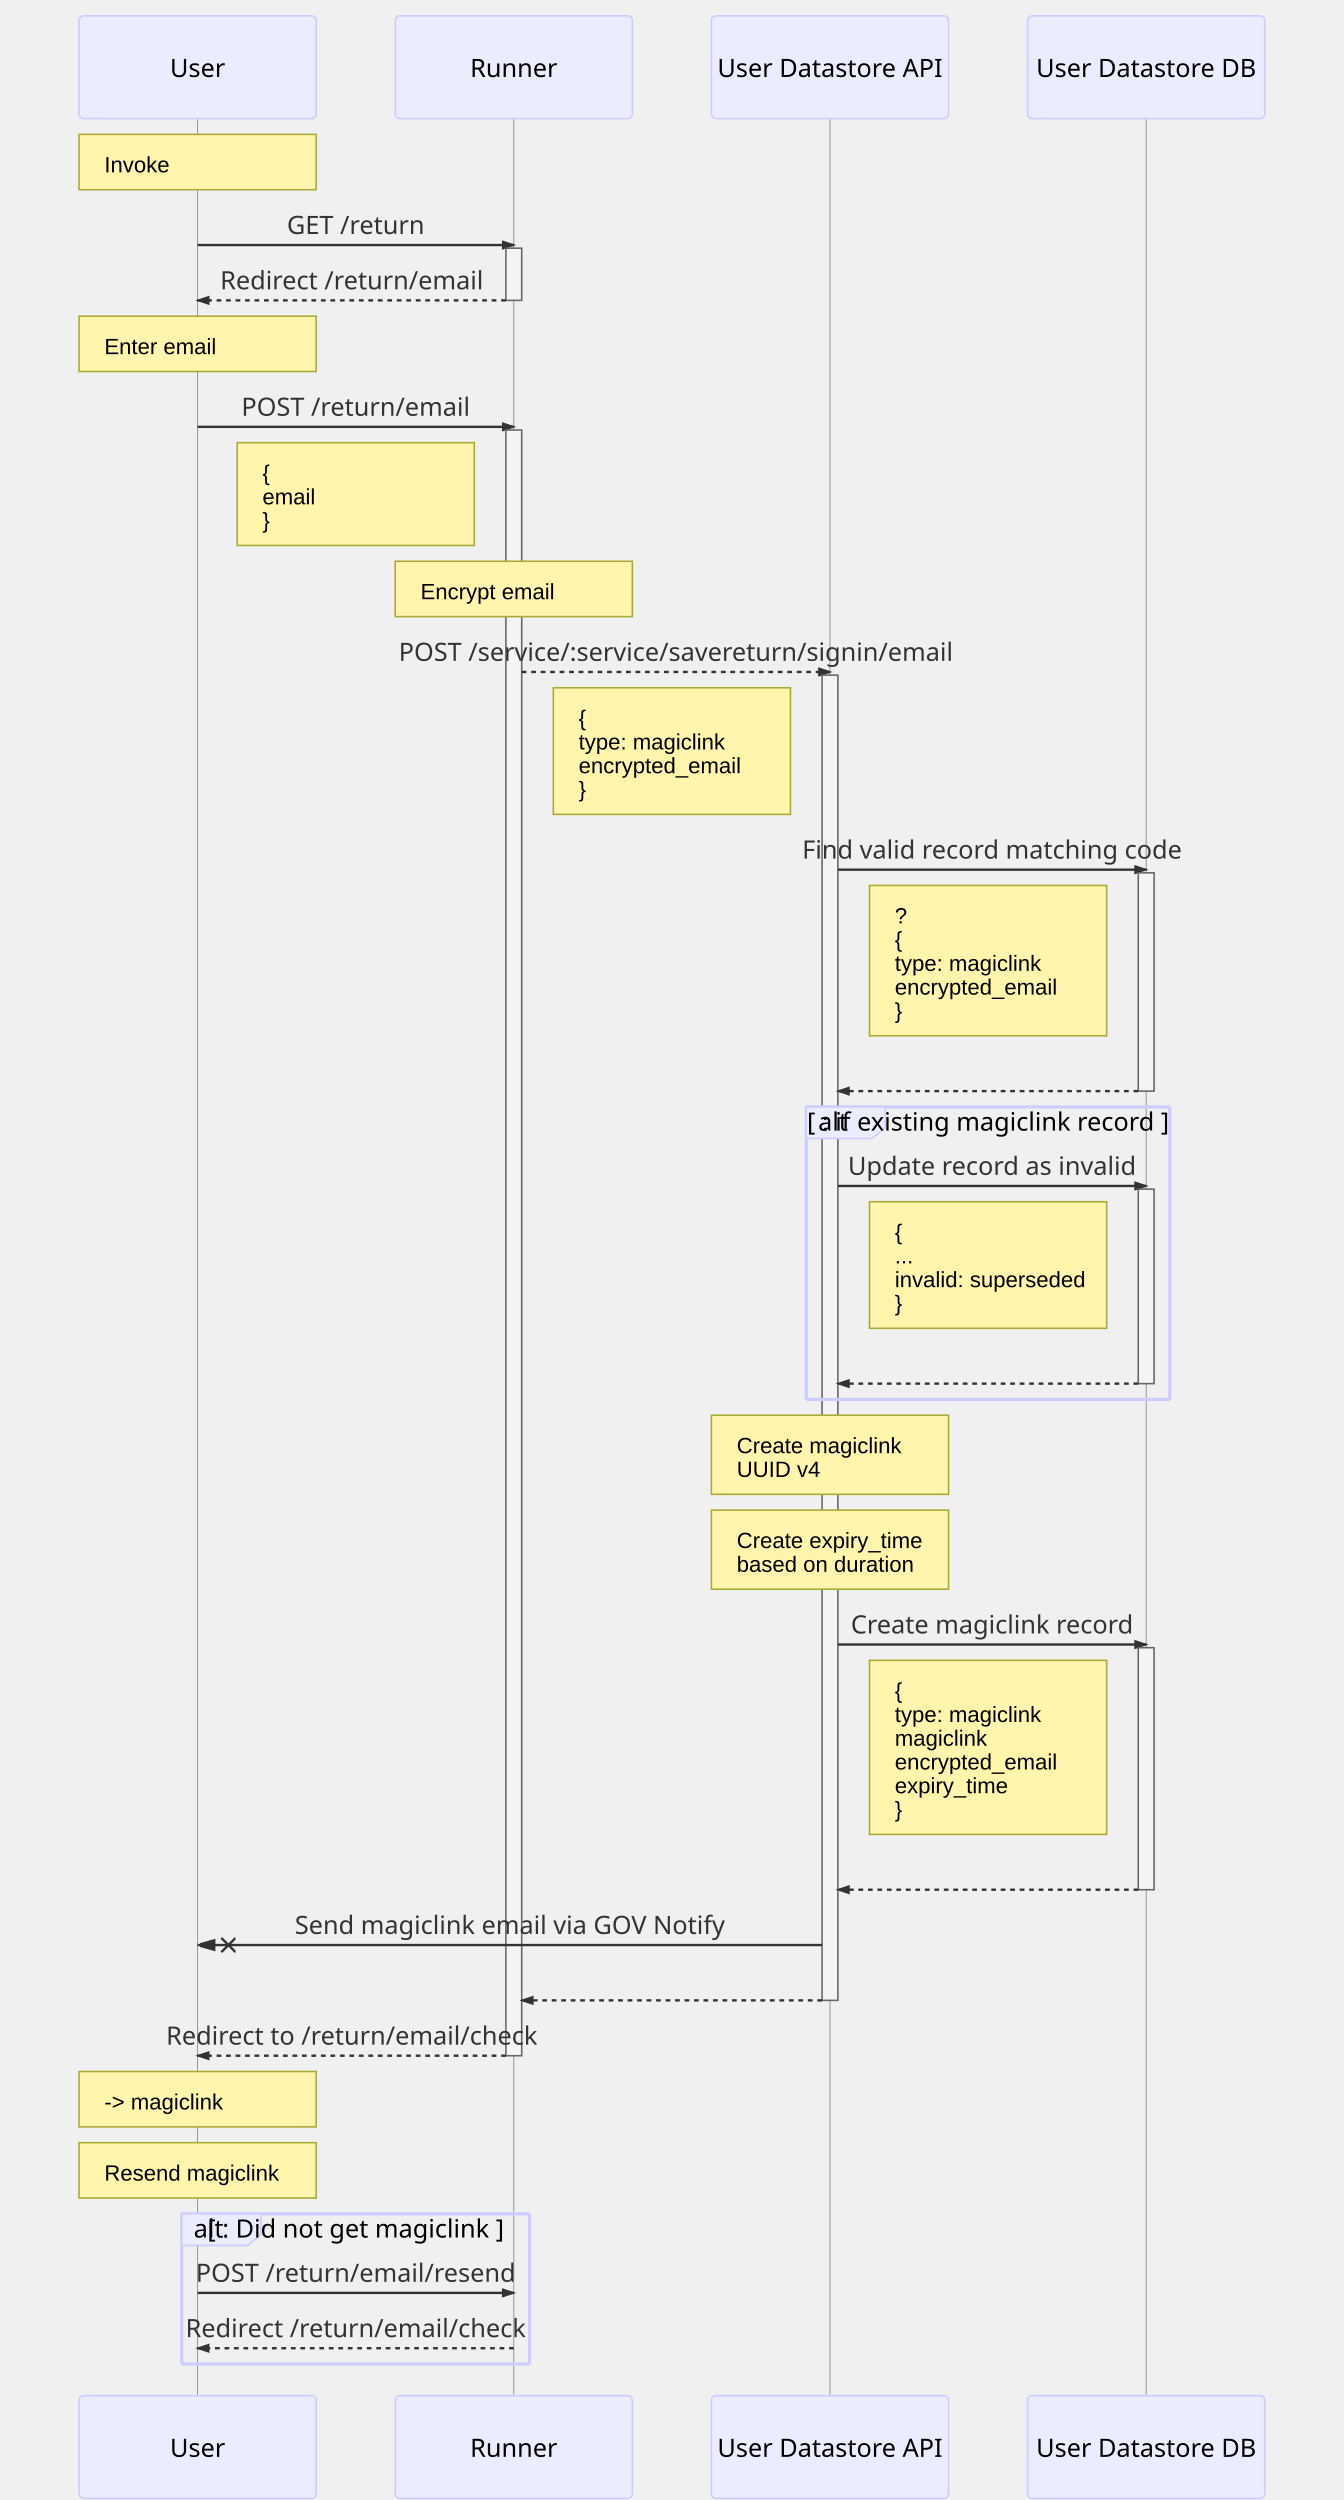
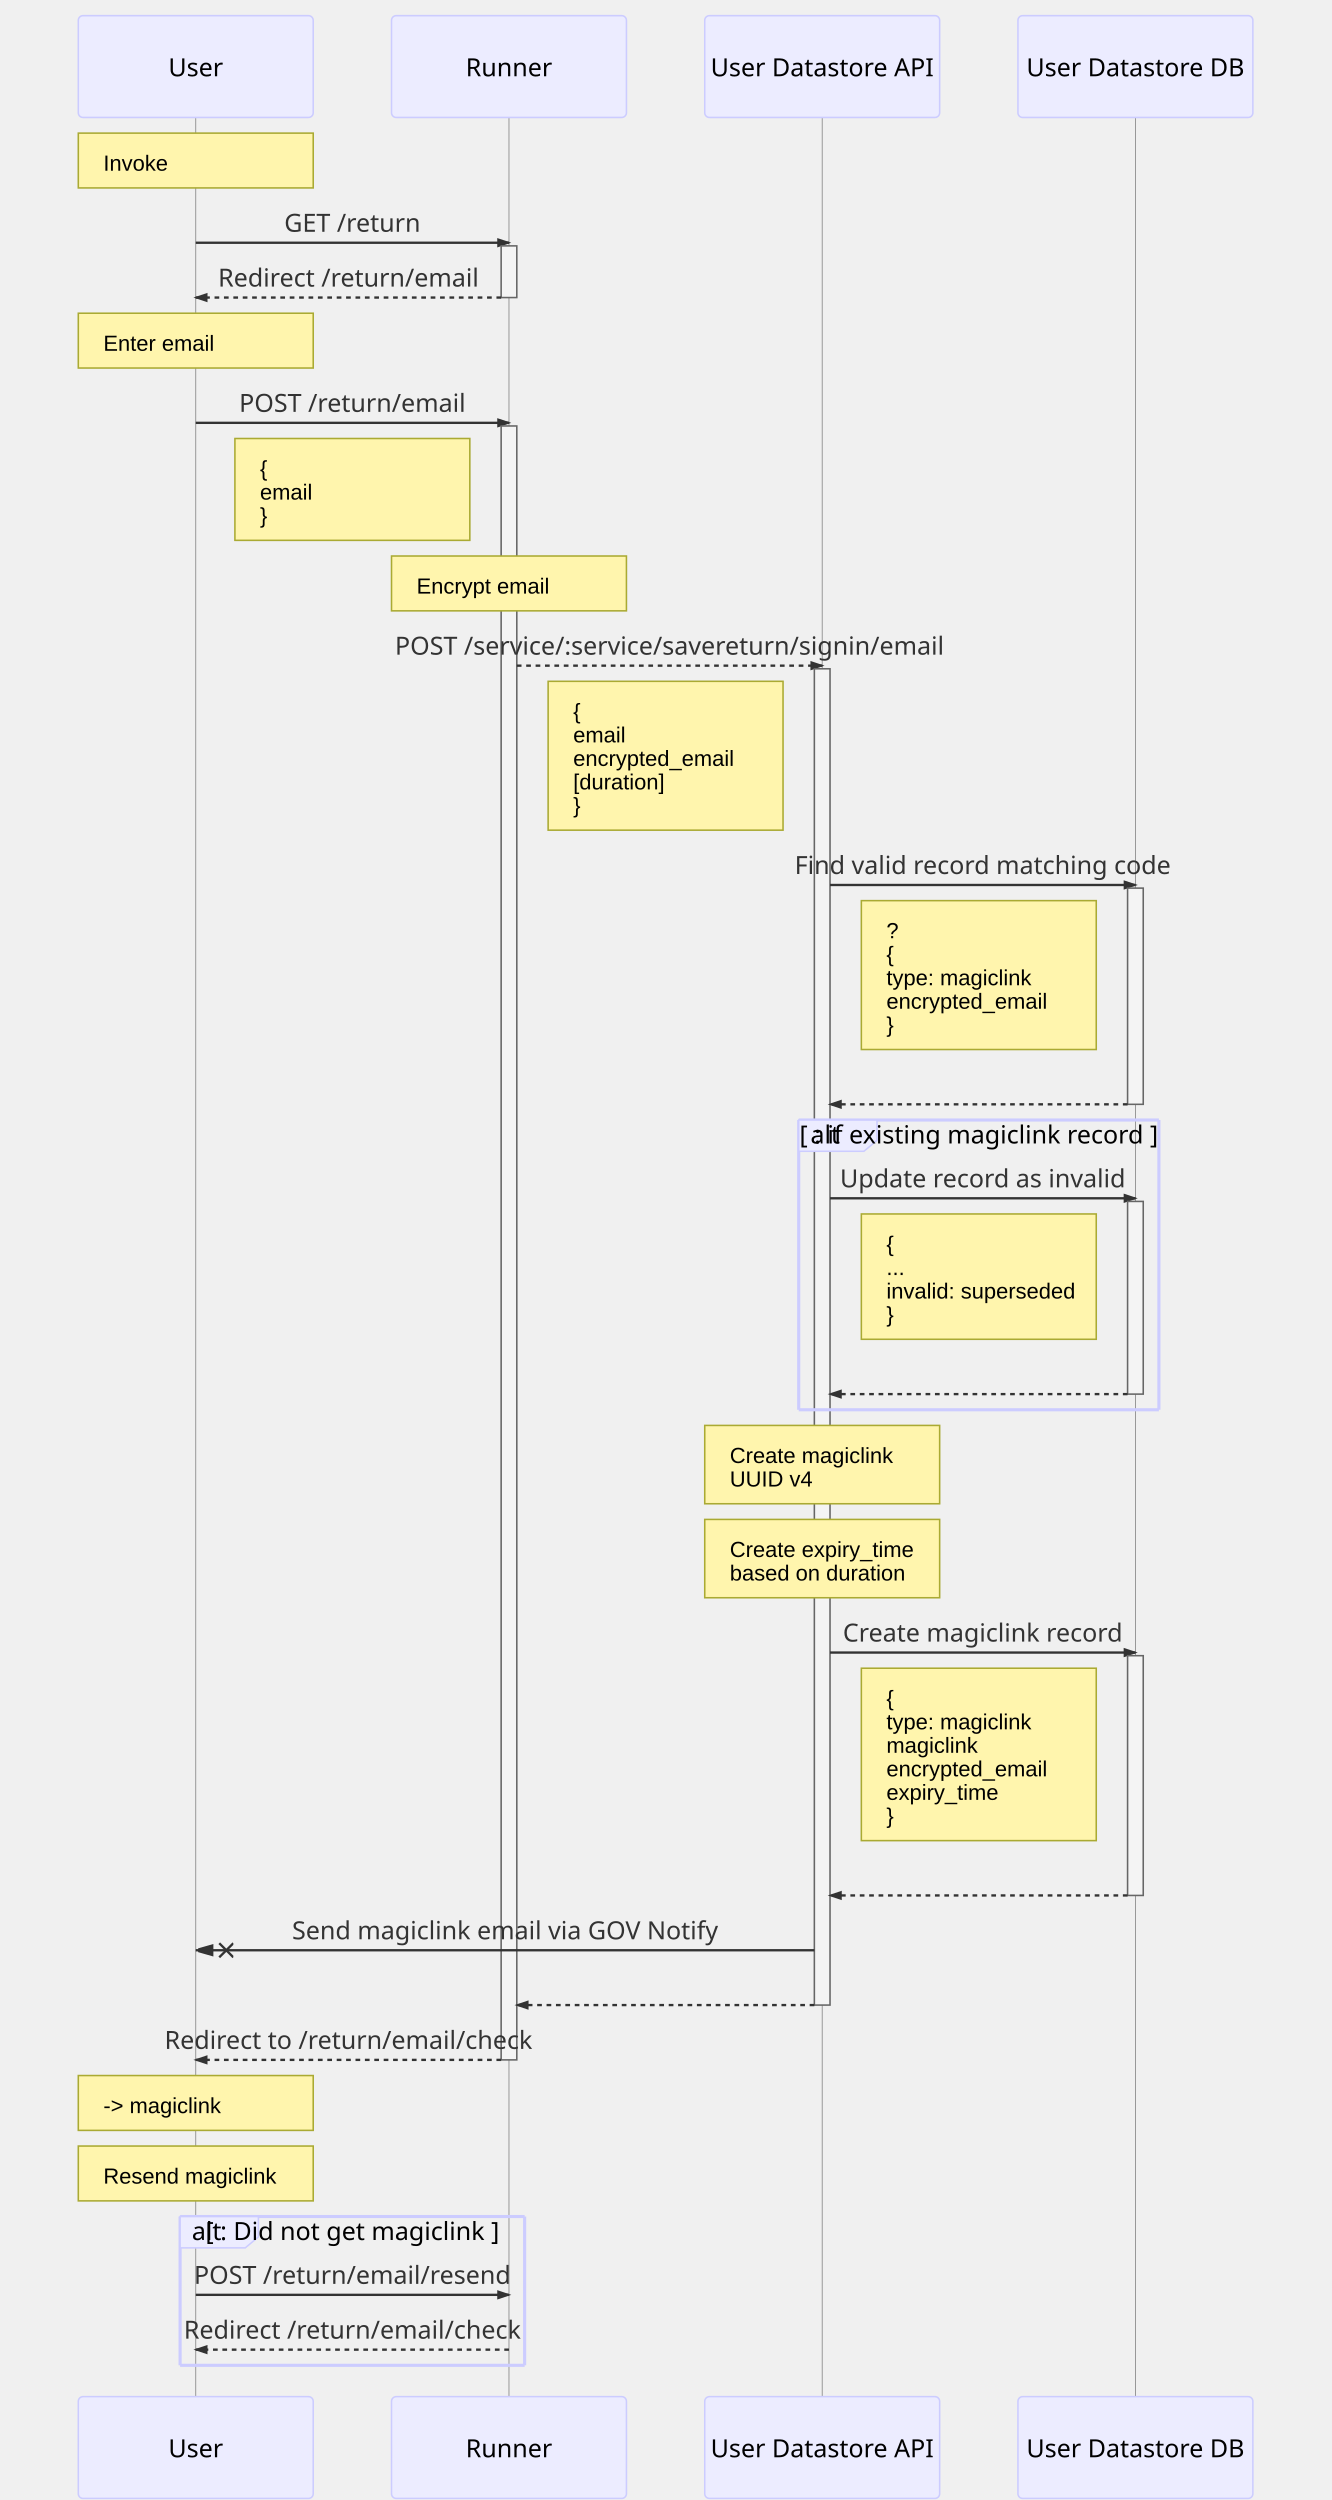
- <svg xmlns="http://www.w3.org/2000/svg" id="mermaid-1557232619746" width="100%" height="100%" style="max-width:850px;" viewBox="-50 -10 850 1581.359">
-   <style>#mermaid-1557232619746 .label{font-family:trebuchet ms,verdana,arial;color:#333}#mermaid-1557232619746 .node circle,#mermaid-1557232619746 .node ellipse,#mermaid-1557232619746 .node polygon,#mermaid-1557232619746 .node rect{fill:#ececff;stroke:#9370db;stroke-width:1px}#mermaid-1557232619746 .node.clickable{cursor:pointer}#mermaid-1557232619746 .arrowheadPath{fill:#333}#mermaid-1557232619746 .edgePath .path{stroke:#333;stroke-width:1.5px}#mermaid-1557232619746 .edgeLabel{background-color:#e8e8e8}#mermaid-1557232619746 .cluster rect{fill:#ffffde!important;stroke:#aa3!important;stroke-width:1px!important}#mermaid-1557232619746 .cluster text{fill:#333}#mermaid-1557232619746 div.mermaidTooltip{position:absolute;text-align:center;max-width:200px;padding:2px;font-family:trebuchet ms,verdana,arial;font-size:12px;background:#ffffde;border:1px solid #aa3;border-radius:2px;pointer-events:none;z-index:100}#mermaid-1557232619746 .actor{stroke:#ccf;fill:#ececff}#mermaid-1557232619746 text.actor{fill:#000;stroke:none}#mermaid-1557232619746 .actor-line{stroke:grey}#mermaid-1557232619746 .messageLine0{marker-end:"url(#arrowhead)"}#mermaid-1557232619746 .messageLine0,#mermaid-1557232619746 .messageLine1{stroke-width:1.5;stroke-dasharray:"2 2";stroke:#333}#mermaid-1557232619746 #arrowhead{fill:#333}#mermaid-1557232619746 #crosshead path{fill:#333!important;stroke:#333!important}#mermaid-1557232619746 .messageText{fill:#333;stroke:none}#mermaid-1557232619746 .labelBox{stroke:#ccf;fill:#ececff}#mermaid-1557232619746 .labelText,#mermaid-1557232619746 .loopText{fill:#000;stroke:none}#mermaid-1557232619746 .loopLine{stroke-width:2;stroke-dasharray:"2 2";marker-end:"url(#arrowhead)";stroke:#ccf}#mermaid-1557232619746 .note{stroke:#aa3;fill:#fff5ad}#mermaid-1557232619746 .noteText{fill:#000;stroke:none;font-family:trebuchet ms,verdana,arial;font-size:14px}#mermaid-1557232619746 .section{stroke:none;opacity:.2}#mermaid-1557232619746 .section0{fill:rgba(102,102,255,.49)}#mermaid-1557232619746 .section2{fill:#fff400}#mermaid-1557232619746 .section1,#mermaid-1557232619746 .section3{fill:#fff;opacity:.2}#mermaid-1557232619746 .sectionTitle0,#mermaid-1557232619746 .sectionTitle1,#mermaid-1557232619746 .sectionTitle2,#mermaid-1557232619746 .sectionTitle3{fill:#333}#mermaid-1557232619746 .sectionTitle{text-anchor:start;font-size:11px;text-height:14px}#mermaid-1557232619746 .grid .tick{stroke:#d3d3d3;opacity:.3;shape-rendering:crispEdges}#mermaid-1557232619746 .grid path{stroke-width:0}#mermaid-1557232619746 .today{fill:none;stroke:red;stroke-width:2px}#mermaid-1557232619746 .task{stroke-width:2}#mermaid-1557232619746 .taskText{text-anchor:middle;font-size:11px}#mermaid-1557232619746 .taskTextOutsideRight{fill:#000;text-anchor:start;font-size:11px}#mermaid-1557232619746 .taskTextOutsideLeft{fill:#000;text-anchor:end;font-size:11px}#mermaid-1557232619746 .taskText0,#mermaid-1557232619746 .taskText1,#mermaid-1557232619746 .taskText2,#mermaid-1557232619746 .taskText3{fill:#fff}#mermaid-1557232619746 .task0,#mermaid-1557232619746 .task1,#mermaid-1557232619746 .task2,#mermaid-1557232619746 .task3{fill:#8a90dd;stroke:#534fbc}#mermaid-1557232619746 .taskTextOutside0,#mermaid-1557232619746 .taskTextOutside1,#mermaid-1557232619746 .taskTextOutside2,#mermaid-1557232619746 .taskTextOutside3{fill:#000}#mermaid-1557232619746 .active0,#mermaid-1557232619746 .active1,#mermaid-1557232619746 .active2,#mermaid-1557232619746 .active3{fill:#bfc7ff;stroke:#534fbc}#mermaid-1557232619746 .activeText0,#mermaid-1557232619746 .activeText1,#mermaid-1557232619746 .activeText2,#mermaid-1557232619746 .activeText3{fill:#000!important}#mermaid-1557232619746 .done0,#mermaid-1557232619746 .done1,#mermaid-1557232619746 .done2,#mermaid-1557232619746 .done3{stroke:grey;fill:#d3d3d3;stroke-width:2}#mermaid-1557232619746 .doneText0,#mermaid-1557232619746 .doneText1,#mermaid-1557232619746 .doneText2,#mermaid-1557232619746 .doneText3{fill:#000!important}#mermaid-1557232619746 .crit0,#mermaid-1557232619746 .crit1,#mermaid-1557232619746 .crit2,#mermaid-1557232619746 .crit3{stroke:#f88;fill:red;stroke-width:2}#mermaid-1557232619746 .activeCrit0,#mermaid-1557232619746 .activeCrit1,#mermaid-1557232619746 .activeCrit2,#mermaid-1557232619746 .activeCrit3{stroke:#f88;fill:#bfc7ff;stroke-width:2}#mermaid-1557232619746 .doneCrit0,#mermaid-1557232619746 .doneCrit1,#mermaid-1557232619746 .doneCrit2,#mermaid-1557232619746 .doneCrit3{stroke:#f88;fill:#d3d3d3;stroke-width:2;cursor:pointer;shape-rendering:crispEdges}#mermaid-1557232619746 .activeCritText0,#mermaid-1557232619746 .activeCritText1,#mermaid-1557232619746 .activeCritText2,#mermaid-1557232619746 .activeCritText3,#mermaid-1557232619746 .doneCritText0,#mermaid-1557232619746 .doneCritText1,#mermaid-1557232619746 .doneCritText2,#mermaid-1557232619746 .doneCritText3{fill:#000!important}#mermaid-1557232619746 .titleText{text-anchor:middle;font-size:18px;fill:#000}#mermaid-1557232619746 g.classGroup text{fill:#9370db;stroke:none;font-family:trebuchet ms,verdana,arial;font-size:10px}#mermaid-1557232619746 g.classGroup rect{fill:#ececff;stroke:#9370db}#mermaid-1557232619746 g.classGroup line{stroke:#9370db;stroke-width:1}#mermaid-1557232619746 .classLabel .box{stroke:none;stroke-width:0;fill:#ececff;opacity:.5}#mermaid-1557232619746 .classLabel .label{fill:#9370db;font-size:10px}#mermaid-1557232619746 .relation{stroke:#9370db;stroke-width:1;fill:none}#mermaid-1557232619746 #compositionEnd,#mermaid-1557232619746 #compositionStart{fill:#9370db;stroke:#9370db;stroke-width:1}#mermaid-1557232619746 #aggregationEnd,#mermaid-1557232619746 #aggregationStart{fill:#ececff;stroke:#9370db;stroke-width:1}#mermaid-1557232619746 #dependencyEnd,#mermaid-1557232619746 #dependencyStart,#mermaid-1557232619746 #extensionEnd,#mermaid-1557232619746 #extensionStart{fill:#9370db;stroke:#9370db;stroke-width:1}#mermaid-1557232619746 .branch-label,#mermaid-1557232619746 .commit-id,#mermaid-1557232619746 .commit-msg{fill:#d3d3d3;color:#d3d3d3}</style>
-   <style>#mermaid-1557232619746 {
+ <svg xmlns="http://www.w3.org/2000/svg" id="mermaid-1557239138487" width="100%" height="100%" style="max-width:850px;" viewBox="-50 -10 850 1596.344">
+   <style>#mermaid-1557239138487 .label{font-family:trebuchet ms,verdana,arial;color:#333}#mermaid-1557239138487 .node circle,#mermaid-1557239138487 .node ellipse,#mermaid-1557239138487 .node polygon,#mermaid-1557239138487 .node rect{fill:#ececff;stroke:#9370db;stroke-width:1px}#mermaid-1557239138487 .node.clickable{cursor:pointer}#mermaid-1557239138487 .arrowheadPath{fill:#333}#mermaid-1557239138487 .edgePath .path{stroke:#333;stroke-width:1.5px}#mermaid-1557239138487 .edgeLabel{background-color:#e8e8e8}#mermaid-1557239138487 .cluster rect{fill:#ffffde!important;stroke:#aa3!important;stroke-width:1px!important}#mermaid-1557239138487 .cluster text{fill:#333}#mermaid-1557239138487 div.mermaidTooltip{position:absolute;text-align:center;max-width:200px;padding:2px;font-family:trebuchet ms,verdana,arial;font-size:12px;background:#ffffde;border:1px solid #aa3;border-radius:2px;pointer-events:none;z-index:100}#mermaid-1557239138487 .actor{stroke:#ccf;fill:#ececff}#mermaid-1557239138487 text.actor{fill:#000;stroke:none}#mermaid-1557239138487 .actor-line{stroke:grey}#mermaid-1557239138487 .messageLine0{marker-end:"url(#arrowhead)"}#mermaid-1557239138487 .messageLine0,#mermaid-1557239138487 .messageLine1{stroke-width:1.5;stroke-dasharray:"2 2";stroke:#333}#mermaid-1557239138487 #arrowhead{fill:#333}#mermaid-1557239138487 #crosshead path{fill:#333!important;stroke:#333!important}#mermaid-1557239138487 .messageText{fill:#333;stroke:none}#mermaid-1557239138487 .labelBox{stroke:#ccf;fill:#ececff}#mermaid-1557239138487 .labelText,#mermaid-1557239138487 .loopText{fill:#000;stroke:none}#mermaid-1557239138487 .loopLine{stroke-width:2;stroke-dasharray:"2 2";marker-end:"url(#arrowhead)";stroke:#ccf}#mermaid-1557239138487 .note{stroke:#aa3;fill:#fff5ad}#mermaid-1557239138487 .noteText{fill:#000;stroke:none;font-family:trebuchet ms,verdana,arial;font-size:14px}#mermaid-1557239138487 .section{stroke:none;opacity:.2}#mermaid-1557239138487 .section0{fill:rgba(102,102,255,.49)}#mermaid-1557239138487 .section2{fill:#fff400}#mermaid-1557239138487 .section1,#mermaid-1557239138487 .section3{fill:#fff;opacity:.2}#mermaid-1557239138487 .sectionTitle0,#mermaid-1557239138487 .sectionTitle1,#mermaid-1557239138487 .sectionTitle2,#mermaid-1557239138487 .sectionTitle3{fill:#333}#mermaid-1557239138487 .sectionTitle{text-anchor:start;font-size:11px;text-height:14px}#mermaid-1557239138487 .grid .tick{stroke:#d3d3d3;opacity:.3;shape-rendering:crispEdges}#mermaid-1557239138487 .grid path{stroke-width:0}#mermaid-1557239138487 .today{fill:none;stroke:red;stroke-width:2px}#mermaid-1557239138487 .task{stroke-width:2}#mermaid-1557239138487 .taskText{text-anchor:middle;font-size:11px}#mermaid-1557239138487 .taskTextOutsideRight{fill:#000;text-anchor:start;font-size:11px}#mermaid-1557239138487 .taskTextOutsideLeft{fill:#000;text-anchor:end;font-size:11px}#mermaid-1557239138487 .taskText0,#mermaid-1557239138487 .taskText1,#mermaid-1557239138487 .taskText2,#mermaid-1557239138487 .taskText3{fill:#fff}#mermaid-1557239138487 .task0,#mermaid-1557239138487 .task1,#mermaid-1557239138487 .task2,#mermaid-1557239138487 .task3{fill:#8a90dd;stroke:#534fbc}#mermaid-1557239138487 .taskTextOutside0,#mermaid-1557239138487 .taskTextOutside1,#mermaid-1557239138487 .taskTextOutside2,#mermaid-1557239138487 .taskTextOutside3{fill:#000}#mermaid-1557239138487 .active0,#mermaid-1557239138487 .active1,#mermaid-1557239138487 .active2,#mermaid-1557239138487 .active3{fill:#bfc7ff;stroke:#534fbc}#mermaid-1557239138487 .activeText0,#mermaid-1557239138487 .activeText1,#mermaid-1557239138487 .activeText2,#mermaid-1557239138487 .activeText3{fill:#000!important}#mermaid-1557239138487 .done0,#mermaid-1557239138487 .done1,#mermaid-1557239138487 .done2,#mermaid-1557239138487 .done3{stroke:grey;fill:#d3d3d3;stroke-width:2}#mermaid-1557239138487 .doneText0,#mermaid-1557239138487 .doneText1,#mermaid-1557239138487 .doneText2,#mermaid-1557239138487 .doneText3{fill:#000!important}#mermaid-1557239138487 .crit0,#mermaid-1557239138487 .crit1,#mermaid-1557239138487 .crit2,#mermaid-1557239138487 .crit3{stroke:#f88;fill:red;stroke-width:2}#mermaid-1557239138487 .activeCrit0,#mermaid-1557239138487 .activeCrit1,#mermaid-1557239138487 .activeCrit2,#mermaid-1557239138487 .activeCrit3{stroke:#f88;fill:#bfc7ff;stroke-width:2}#mermaid-1557239138487 .doneCrit0,#mermaid-1557239138487 .doneCrit1,#mermaid-1557239138487 .doneCrit2,#mermaid-1557239138487 .doneCrit3{stroke:#f88;fill:#d3d3d3;stroke-width:2;cursor:pointer;shape-rendering:crispEdges}#mermaid-1557239138487 .activeCritText0,#mermaid-1557239138487 .activeCritText1,#mermaid-1557239138487 .activeCritText2,#mermaid-1557239138487 .activeCritText3,#mermaid-1557239138487 .doneCritText0,#mermaid-1557239138487 .doneCritText1,#mermaid-1557239138487 .doneCritText2,#mermaid-1557239138487 .doneCritText3{fill:#000!important}#mermaid-1557239138487 .titleText{text-anchor:middle;font-size:18px;fill:#000}#mermaid-1557239138487 g.classGroup text{fill:#9370db;stroke:none;font-family:trebuchet ms,verdana,arial;font-size:10px}#mermaid-1557239138487 g.classGroup rect{fill:#ececff;stroke:#9370db}#mermaid-1557239138487 g.classGroup line{stroke:#9370db;stroke-width:1}#mermaid-1557239138487 .classLabel .box{stroke:none;stroke-width:0;fill:#ececff;opacity:.5}#mermaid-1557239138487 .classLabel .label{fill:#9370db;font-size:10px}#mermaid-1557239138487 .relation{stroke:#9370db;stroke-width:1;fill:none}#mermaid-1557239138487 #compositionEnd,#mermaid-1557239138487 #compositionStart{fill:#9370db;stroke:#9370db;stroke-width:1}#mermaid-1557239138487 #aggregationEnd,#mermaid-1557239138487 #aggregationStart{fill:#ececff;stroke:#9370db;stroke-width:1}#mermaid-1557239138487 #dependencyEnd,#mermaid-1557239138487 #dependencyStart,#mermaid-1557239138487 #extensionEnd,#mermaid-1557239138487 #extensionStart{fill:#9370db;stroke:#9370db;stroke-width:1}#mermaid-1557239138487 .branch-label,#mermaid-1557239138487 .commit-id,#mermaid-1557239138487 .commit-msg{fill:#d3d3d3;color:#d3d3d3}</style>
+   <style>#mermaid-1557239138487 {
    color: rgb(0, 0, 0);
    font: normal normal 400 normal 16px / normal nta;
  }</style>
  <defs>
    <style type="text/css">
  [object Promise]
  </style>
  </defs>
  <g />
  <g>
-     <line id="actor0" x1="75" y1="5" x2="75" y2="1570.359" class="actor-line" stroke-width="0.5px" stroke="#999" />
+     <line id="actor0" x1="75" y1="5" x2="75" y2="1585.344" class="actor-line" stroke-width="0.5px" stroke="#999" />
    <rect x="0" y="0" fill="#eaeaea" stroke="#666" width="150" height="65" rx="3" ry="3" class="actor" />
    <text x="75" y="32.5" dominant-baseline="central" alignment-baseline="central" class="actor" style="text-anchor: middle;">
      <tspan x="75" dy="0">User</tspan>
    </text>
  </g>
  <g>
-     <line id="actor1" x1="275" y1="5" x2="275" y2="1570.359" class="actor-line" stroke-width="0.5px" stroke="#999" />
+     <line id="actor1" x1="275" y1="5" x2="275" y2="1585.344" class="actor-line" stroke-width="0.5px" stroke="#999" />
    <rect x="200" y="0" fill="#eaeaea" stroke="#666" width="150" height="65" rx="3" ry="3" class="actor" />
    <text x="275" y="32.5" dominant-baseline="central" alignment-baseline="central" class="actor" style="text-anchor: middle;">
      <tspan x="275" dy="0">Runner</tspan>
    </text>
  </g>
  <g>
-     <line id="actor2" x1="475" y1="5" x2="475" y2="1570.359" class="actor-line" stroke-width="0.5px" stroke="#999" />
+     <line id="actor2" x1="475" y1="5" x2="475" y2="1585.344" class="actor-line" stroke-width="0.5px" stroke="#999" />
    <rect x="400" y="0" fill="#eaeaea" stroke="#666" width="150" height="65" rx="3" ry="3" class="actor" />
    <text x="475" y="32.5" dominant-baseline="central" alignment-baseline="central" class="actor" style="text-anchor: middle;">
      <tspan x="475" dy="0">User Datastore API</tspan>
    </text>
  </g>
  <g>
-     <line id="actor3" x1="675" y1="5" x2="675" y2="1570.359" class="actor-line" stroke-width="0.5px" stroke="#999" />
+     <line id="actor3" x1="675" y1="5" x2="675" y2="1585.344" class="actor-line" stroke-width="0.5px" stroke="#999" />
    <rect x="600" y="0" fill="#eaeaea" stroke="#666" width="150" height="65" rx="3" ry="3" class="actor" />
    <text x="675" y="32.5" dominant-baseline="central" alignment-baseline="central" class="actor" style="text-anchor: middle;">
      <tspan x="675" dy="0">User Datastore DB</tspan>
    </text>
  </g>
  <defs>
    <marker id="arrowhead" refX="5" refY="2" markerWidth="6" markerHeight="4" orient="auto">
      <path d="M 0,0 V 4 L6,2 Z" />
    </marker>
  </defs>
  <defs>
    <marker id="crosshead" markerWidth="15" markerHeight="8" orient="auto" refX="16" refY="4">
      <path fill="black" stroke="#000000" stroke-width="1px" d="M 9,2 V 6 L16,4 Z" style="stroke-dasharray: 0, 0;" />
      <path fill="none" stroke="#000000" stroke-width="1px" d="M 0,1 L 6,7 M 6,1 L 0,7" style="stroke-dasharray: 0, 0;" />
    </marker>
  </defs>
  <g>
    <rect x="0" y="75" fill="#EDF2AE" stroke="#666" width="150" height="35" rx="0" ry="0" class="note" />
    <text x="-4" y="99" fill="black" class="noteText">
      <tspan x="16" fill="black">Invoke</tspan>
    </text>
  </g>
  <g>
    <text x="175" y="138" class="messageText" style="text-anchor: middle;">GET /return</text>
    <line x1="75" y1="145" x2="275" y2="145" class="messageLine0" stroke-width="2" stroke="black" marker-end="url(#arrowhead)" style="fill: none;" />
  </g>
  <g>
    <rect x="270" y="147" fill="#f4f4f4" stroke="#666" width="10" height="33" rx="0" ry="0" />
  </g>
  <g>
    <text x="172.5" y="173" class="messageText" style="text-anchor: middle;">Redirect /return/email</text>
    <line x1="270" y1="180" x2="75" y2="180" class="messageLine1" stroke-width="2" stroke="black" marker-end="url(#arrowhead)" style="stroke-dasharray: 3, 3; fill: none;" />
  </g>
  <g>
    <rect x="0" y="190" fill="#EDF2AE" stroke="#666" width="150" height="35" rx="0" ry="0" class="note" />
    <text x="-4" y="214" fill="black" class="noteText">
      <tspan x="16" fill="black">Enter email</tspan>
    </text>
  </g>
  <g>
    <text x="175" y="253" class="messageText" style="text-anchor: middle;">POST /return/email</text>
    <line x1="75" y1="260" x2="275" y2="260" class="messageLine0" stroke-width="2" stroke="black" marker-end="url(#arrowhead)" style="fill: none;" />
  </g>
  <g>
-     <rect x="270" y="262" fill="#f4f4f4" stroke="#666" width="10" height="1028.328" rx="0" ry="0" />
+     <rect x="270" y="262" fill="#f4f4f4" stroke="#666" width="10" height="1043.312" rx="0" ry="0" />
  </g>
  <g>
    <rect x="100" y="270" fill="#EDF2AE" stroke="#666" width="150" height="65.031" rx="0" ry="0" class="note" />
    <text x="96" y="294" fill="black" class="noteText">
      <tspan x="116" fill="black">{</tspan>
    </text>
    <text x="96" y="309.016" fill="black" class="noteText">
      <tspan x="116" fill="black">email</tspan>
    </text>
    <text x="96" y="324.016" fill="black" class="noteText">
      <tspan x="116" fill="black">}</tspan>
    </text>
  </g>
  <g>
    <rect x="200" y="345.031" fill="#EDF2AE" stroke="#666" width="150" height="35.016" rx="0" ry="0" class="note" />
    <text x="196" y="369.031" fill="black" class="noteText">
      <tspan x="216" fill="black">Encrypt email</tspan>
    </text>
  </g>
  <g>
    <text x="377.5" y="408.047" class="messageText" style="text-anchor: middle;">POST /service/:service/savereturn/signin/email</text>
    <line x1="280" y1="415.047" x2="475" y2="415.047" class="messageLine1" stroke-width="2" stroke="black" marker-end="url(#arrowhead)" style="stroke-dasharray: 3, 3; fill: none;" />
  </g>
  <g>
-     <rect x="470" y="417.047" fill="#f4f4f4" stroke="#666" width="10" height="838.281" rx="0" ry="0" />
-   </g>
-   <g>
-     <rect x="300" y="425.047" fill="#EDF2AE" stroke="#666" width="150" height="80.062" rx="0" ry="0" class="note" />
+     <rect x="470" y="417.047" fill="#f4f4f4" stroke="#666" width="10" height="853.266" rx="0" ry="0" />
+   </g>
+   <g>
+     <rect x="300" y="425.047" fill="#EDF2AE" stroke="#666" width="150" height="95.047" rx="0" ry="0" class="note" />
    <text x="296" y="449.047" fill="black" class="noteText">
      <tspan x="316" fill="black">{</tspan>
    </text>
    <text x="296" y="464.062" fill="black" class="noteText">
-       <tspan x="316" fill="black">type: magiclink</tspan>
-     </text>
-     <text x="296" y="479.078" fill="black" class="noteText">
+       <tspan x="316" fill="black">email</tspan>
+     </text>
+     <text x="296" y="479.062" fill="black" class="noteText">
      <tspan x="316" fill="black">encrypted_email</tspan>
    </text>
-     <text x="296" y="494.094" fill="black" class="noteText">
+     <text x="296" y="494.078" fill="black" class="noteText">
+       <tspan x="316" fill="black">[duration]</tspan>
+     </text>
+     <text x="296" y="509.078" fill="black" class="noteText">
      <tspan x="316" fill="black">}</tspan>
    </text>
  </g>
  <g>
-     <text x="577.5" y="533.109" class="messageText" style="text-anchor: middle;">Find valid record matching code</text>
-     <line x1="480" y1="540.109" x2="675" y2="540.109" class="messageLine0" stroke-width="2" stroke="black" marker-end="url(#arrowhead)" style="fill: none;" />
-   </g>
-   <g>
-     <rect x="670" y="542.109" fill="#f4f4f4" stroke="#666" width="10" height="138.062" rx="0" ry="0" />
-   </g>
-   <g>
-     <rect x="500" y="550.109" fill="#EDF2AE" stroke="#666" width="150" height="95.062" rx="0" ry="0" class="note" />
-     <text x="496" y="574.109" fill="black" class="noteText">
+     <text x="577.5" y="548.094" class="messageText" style="text-anchor: middle;">Find valid record matching code</text>
+     <line x1="480" y1="555.094" x2="675" y2="555.094" class="messageLine0" stroke-width="2" stroke="black" marker-end="url(#arrowhead)" style="fill: none;" />
+   </g>
+   <g>
+     <rect x="670" y="557.094" fill="#f4f4f4" stroke="#666" width="10" height="138.062" rx="0" ry="0" />
+   </g>
+   <g>
+     <rect x="500" y="565.094" fill="#EDF2AE" stroke="#666" width="150" height="95.062" rx="0" ry="0" class="note" />
+     <text x="496" y="589.094" fill="black" class="noteText">
      <tspan x="516" fill="black">?</tspan>
    </text>
-     <text x="496" y="589.109" fill="black" class="noteText">
+     <text x="496" y="604.094" fill="black" class="noteText">
      <tspan x="516" fill="black">{</tspan>
    </text>
-     <text x="496" y="604.125" fill="black" class="noteText">
+     <text x="496" y="619.109" fill="black" class="noteText">
      <tspan x="516" fill="black">type: magiclink</tspan>
    </text>
-     <text x="496" y="619.141" fill="black" class="noteText">
+     <text x="496" y="634.125" fill="black" class="noteText">
      <tspan x="516" fill="black">encrypted_email</tspan>
    </text>
-     <text x="496" y="634.156" fill="black" class="noteText">
+     <text x="496" y="649.141" fill="black" class="noteText">
      <tspan x="516" fill="black">}</tspan>
    </text>
  </g>
  <g>
-     <text x="575" y="673.172" class="messageText" style="text-anchor: middle;" />
-     <line x1="670" y1="680.172" x2="480" y2="680.172" class="messageLine1" stroke-width="2" stroke="black" marker-end="url(#arrowhead)" style="stroke-dasharray: 3, 3; fill: none;" />
-   </g>
-   <g>
-     <text x="577.5" y="733.172" class="messageText" style="text-anchor: middle;">Update record as invalid</text>
-     <line x1="480" y1="740.172" x2="675" y2="740.172" class="messageLine0" stroke-width="2" stroke="black" marker-end="url(#arrowhead)" style="fill: none;" />
-   </g>
-   <g>
-     <rect x="670" y="742.172" fill="#f4f4f4" stroke="#666" width="10" height="123.031" rx="0" ry="0" />
-   </g>
-   <g>
-     <rect x="500" y="750.172" fill="#EDF2AE" stroke="#666" width="150" height="80.031" rx="0" ry="0" class="note" />
-     <text x="496" y="774.172" fill="black" class="noteText">
+     <text x="575" y="688.156" class="messageText" style="text-anchor: middle;" />
+     <line x1="670" y1="695.156" x2="480" y2="695.156" class="messageLine1" stroke-width="2" stroke="black" marker-end="url(#arrowhead)" style="stroke-dasharray: 3, 3; fill: none;" />
+   </g>
+   <g>
+     <text x="577.5" y="748.156" class="messageText" style="text-anchor: middle;">Update record as invalid</text>
+     <line x1="480" y1="755.156" x2="675" y2="755.156" class="messageLine0" stroke-width="2" stroke="black" marker-end="url(#arrowhead)" style="fill: none;" />
+   </g>
+   <g>
+     <rect x="670" y="757.156" fill="#f4f4f4" stroke="#666" width="10" height="123.031" rx="0" ry="0" />
+   </g>
+   <g>
+     <rect x="500" y="765.156" fill="#EDF2AE" stroke="#666" width="150" height="80.031" rx="0" ry="0" class="note" />
+     <text x="496" y="789.156" fill="black" class="noteText">
      <tspan x="516" fill="black">{</tspan>
    </text>
-     <text x="496" y="789.188" fill="black" class="noteText">
+     <text x="496" y="804.172" fill="black" class="noteText">
      <tspan x="516" fill="black">...</tspan>
    </text>
-     <text x="496" y="804.188" fill="black" class="noteText">
+     <text x="496" y="819.172" fill="black" class="noteText">
      <tspan x="516" fill="black">invalid: superseded</tspan>
    </text>
-     <text x="496" y="819.188" fill="black" class="noteText">
+     <text x="496" y="834.172" fill="black" class="noteText">
      <tspan x="516" fill="black">}</tspan>
    </text>
  </g>
  <g>
-     <text x="575" y="858.203" class="messageText" style="text-anchor: middle;" />
-     <line x1="670" y1="865.203" x2="480" y2="865.203" class="messageLine1" stroke-width="2" stroke="black" marker-end="url(#arrowhead)" style="stroke-dasharray: 3, 3; fill: none;" />
-   </g>
-   <g>
-     <line x1="460" y1="690.172" x2="690" y2="690.172" class="loopLine" />
-     <line x1="690" y1="690.172" x2="690" y2="875.203" class="loopLine" />
-     <line x1="460" y1="875.203" x2="690" y2="875.203" class="loopLine" />
-     <line x1="460" y1="690.172" x2="460" y2="875.203" class="loopLine" />
-     <polygon points="460,690.172 510,690.172 510,703.172 501.6,710.172 460,710.172" class="labelBox" />
-     <text x="467.5" y="705.172" fill="black" class="labelText">
+     <text x="575" y="873.188" class="messageText" style="text-anchor: middle;" />
+     <line x1="670" y1="880.188" x2="480" y2="880.188" class="messageLine1" stroke-width="2" stroke="black" marker-end="url(#arrowhead)" style="stroke-dasharray: 3, 3; fill: none;" />
+   </g>
+   <g>
+     <line x1="460" y1="705.156" x2="690" y2="705.156" class="loopLine" />
+     <line x1="690" y1="705.156" x2="690" y2="890.188" class="loopLine" />
+     <line x1="460" y1="890.188" x2="690" y2="890.188" class="loopLine" />
+     <line x1="460" y1="705.156" x2="460" y2="890.188" class="loopLine" />
+     <polygon points="460,705.156 510,705.156 510,718.156 501.6,725.156 460,725.156" class="labelBox" />
+     <text x="467.5" y="720.156" fill="black" class="labelText">
      <tspan x="467.5" fill="black">alt</tspan>
    </text>
-     <text x="575" y="705.172" fill="black" class="loopText" style="text-anchor: middle;">
+     <text x="575" y="720.156" fill="black" class="loopText" style="text-anchor: middle;">
      <tspan x="575" fill="black">[ : if existing magiclink record ]</tspan>
    </text>
  </g>
  <g>
-     <rect x="400" y="885.203" fill="#EDF2AE" stroke="#666" width="150" height="50.016" rx="0" ry="0" class="note" />
-     <text x="396" y="909.203" fill="black" class="noteText">
+     <rect x="400" y="900.188" fill="#EDF2AE" stroke="#666" width="150" height="50.016" rx="0" ry="0" class="note" />
+     <text x="396" y="924.188" fill="black" class="noteText">
      <tspan x="416" fill="black">Create  magiclink</tspan>
    </text>
-     <text x="396" y="924.219" fill="black" class="noteText">
+     <text x="396" y="939.203" fill="black" class="noteText">
      <tspan x="416" fill="black">UUID v4</tspan>
    </text>
  </g>
  <g>
-     <rect x="400" y="945.219" fill="#EDF2AE" stroke="#666" width="150" height="50.016" rx="0" ry="0" class="note" />
-     <text x="396" y="969.219" fill="black" class="noteText">
+     <rect x="400" y="960.203" fill="#EDF2AE" stroke="#666" width="150" height="50.016" rx="0" ry="0" class="note" />
+     <text x="396" y="984.203" fill="black" class="noteText">
      <tspan x="416" fill="black">Create expiry_time</tspan>
    </text>
-     <text x="396" y="984.234" fill="black" class="noteText">
+     <text x="396" y="999.219" fill="black" class="noteText">
      <tspan x="416" fill="black">based on duration</tspan>
    </text>
  </g>
  <g>
-     <text x="577.5" y="1023.234" class="messageText" style="text-anchor: middle;">Create magiclink record</text>
-     <line x1="480" y1="1030.234" x2="675" y2="1030.234" class="messageLine0" stroke-width="2" stroke="black" marker-end="url(#arrowhead)" style="fill: none;" />
-   </g>
-   <g>
-     <rect x="670" y="1032.234" fill="#f4f4f4" stroke="#666" width="10" height="153.094" rx="0" ry="0" />
-   </g>
-   <g>
-     <rect x="500" y="1040.234" fill="#EDF2AE" stroke="#666" width="150" height="110.094" rx="0" ry="0" class="note" />
-     <text x="496" y="1064.234" fill="black" class="noteText">
+     <text x="577.5" y="1038.219" class="messageText" style="text-anchor: middle;">Create magiclink record</text>
+     <line x1="480" y1="1045.219" x2="675" y2="1045.219" class="messageLine0" stroke-width="2" stroke="black" marker-end="url(#arrowhead)" style="fill: none;" />
+   </g>
+   <g>
+     <rect x="670" y="1047.219" fill="#f4f4f4" stroke="#666" width="10" height="153.094" rx="0" ry="0" />
+   </g>
+   <g>
+     <rect x="500" y="1055.219" fill="#EDF2AE" stroke="#666" width="150" height="110.094" rx="0" ry="0" class="note" />
+     <text x="496" y="1079.219" fill="black" class="noteText">
      <tspan x="516" fill="black">{ </tspan>
    </text>
-     <text x="496" y="1079.25" fill="black" class="noteText">
+     <text x="496" y="1094.234" fill="black" class="noteText">
      <tspan x="516" fill="black">type: magiclink</tspan>
    </text>
-     <text x="496" y="1094.266" fill="black" class="noteText">
+     <text x="496" y="1109.25" fill="black" class="noteText">
      <tspan x="516" fill="black">magiclink</tspan>
    </text>
-     <text x="496" y="1109.281" fill="black" class="noteText">
+     <text x="496" y="1124.266" fill="black" class="noteText">
      <tspan x="516" fill="black">encrypted_email</tspan>
    </text>
-     <text x="496" y="1124.297" fill="black" class="noteText">
+     <text x="496" y="1139.281" fill="black" class="noteText">
      <tspan x="516" fill="black">expiry_time</tspan>
    </text>
-     <text x="496" y="1139.312" fill="black" class="noteText">
+     <text x="496" y="1154.297" fill="black" class="noteText">
      <tspan x="516" fill="black"> }</tspan>
    </text>
  </g>
  <g>
-     <text x="575" y="1178.328" class="messageText" style="text-anchor: middle;" />
-     <line x1="670" y1="1185.328" x2="480" y2="1185.328" class="messageLine1" stroke-width="2" stroke="black" marker-end="url(#arrowhead)" style="stroke-dasharray: 3, 3; fill: none;" />
-   </g>
-   <g>
-     <text x="272.5" y="1213.328" class="messageText" style="text-anchor: middle;">Send magiclink email via GOV Notify</text>
-     <line x1="470" y1="1220.328" x2="75" y2="1220.328" class="messageLine0" stroke-width="2" stroke="black" marker-end="url(#crosshead)" style="fill: none;" />
-   </g>
-   <g>
-     <text x="375" y="1248.328" class="messageText" style="text-anchor: middle;" />
-     <line x1="470" y1="1255.328" x2="280" y2="1255.328" class="messageLine1" stroke-width="2" stroke="black" marker-end="url(#arrowhead)" style="stroke-dasharray: 3, 3; fill: none;" />
-   </g>
-   <g>
-     <text x="172.5" y="1283.328" class="messageText" style="text-anchor: middle;">Redirect to /return/email/check</text>
-     <line x1="270" y1="1290.328" x2="75" y2="1290.328" class="messageLine1" stroke-width="2" stroke="black" marker-end="url(#arrowhead)" style="stroke-dasharray: 3, 3; fill: none;" />
-   </g>
-   <g>
-     <rect x="0" y="1300.328" fill="#EDF2AE" stroke="#666" width="150" height="35.016" rx="0" ry="0" class="note" />
-     <text x="-4" y="1324.328" fill="black" class="noteText">
+     <text x="575" y="1193.312" class="messageText" style="text-anchor: middle;" />
+     <line x1="670" y1="1200.312" x2="480" y2="1200.312" class="messageLine1" stroke-width="2" stroke="black" marker-end="url(#arrowhead)" style="stroke-dasharray: 3, 3; fill: none;" />
+   </g>
+   <g>
+     <text x="272.5" y="1228.312" class="messageText" style="text-anchor: middle;">Send magiclink email via GOV Notify</text>
+     <line x1="470" y1="1235.312" x2="75" y2="1235.312" class="messageLine0" stroke-width="2" stroke="black" marker-end="url(#crosshead)" style="fill: none;" />
+   </g>
+   <g>
+     <text x="375" y="1263.312" class="messageText" style="text-anchor: middle;" />
+     <line x1="470" y1="1270.312" x2="280" y2="1270.312" class="messageLine1" stroke-width="2" stroke="black" marker-end="url(#arrowhead)" style="stroke-dasharray: 3, 3; fill: none;" />
+   </g>
+   <g>
+     <text x="172.5" y="1298.312" class="messageText" style="text-anchor: middle;">Redirect to /return/email/check</text>
+     <line x1="270" y1="1305.312" x2="75" y2="1305.312" class="messageLine1" stroke-width="2" stroke="black" marker-end="url(#arrowhead)" style="stroke-dasharray: 3, 3; fill: none;" />
+   </g>
+   <g>
+     <rect x="0" y="1315.312" fill="#EDF2AE" stroke="#666" width="150" height="35.016" rx="0" ry="0" class="note" />
+     <text x="-4" y="1339.312" fill="black" class="noteText">
      <tspan x="16" fill="black">-&gt; magiclink</tspan>
    </text>
  </g>
  <g>
-     <rect x="0" y="1345.344" fill="#EDF2AE" stroke="#666" width="150" height="35.016" rx="0" ry="0" class="note" />
-     <text x="-4" y="1369.344" fill="black" class="noteText">
+     <rect x="0" y="1360.328" fill="#EDF2AE" stroke="#666" width="150" height="35.016" rx="0" ry="0" class="note" />
+     <text x="-4" y="1384.328" fill="black" class="noteText">
      <tspan x="16" fill="black">Resend magiclink</tspan>
    </text>
  </g>
  <g>
-     <text x="175" y="1433.359" class="messageText" style="text-anchor: middle;">POST /return/email/resend</text>
-     <line x1="75" y1="1440.359" x2="275" y2="1440.359" class="messageLine0" stroke-width="2" stroke="black" marker-end="url(#arrowhead)" style="fill: none;" />
-   </g>
-   <g>
-     <text x="175" y="1468.359" class="messageText" style="text-anchor: middle;">Redirect /return/email/check</text>
-     <line x1="275" y1="1475.359" x2="75" y2="1475.359" class="messageLine1" stroke-width="2" stroke="black" marker-end="url(#arrowhead)" style="stroke-dasharray: 3, 3; fill: none;" />
-   </g>
-   <g>
-     <line x1="65" y1="1390.359" x2="285" y2="1390.359" class="loopLine" />
-     <line x1="285" y1="1390.359" x2="285" y2="1485.359" class="loopLine" />
-     <line x1="65" y1="1485.359" x2="285" y2="1485.359" class="loopLine" />
-     <line x1="65" y1="1390.359" x2="65" y2="1485.359" class="loopLine" />
-     <polygon points="65,1390.359 115,1390.359 115,1403.359 106.6,1410.359 65,1410.359" class="labelBox" />
-     <text x="72.5" y="1405.359" fill="black" class="labelText">
+     <text x="175" y="1448.344" class="messageText" style="text-anchor: middle;">POST /return/email/resend</text>
+     <line x1="75" y1="1455.344" x2="275" y2="1455.344" class="messageLine0" stroke-width="2" stroke="black" marker-end="url(#arrowhead)" style="fill: none;" />
+   </g>
+   <g>
+     <text x="175" y="1483.344" class="messageText" style="text-anchor: middle;">Redirect /return/email/check</text>
+     <line x1="275" y1="1490.344" x2="75" y2="1490.344" class="messageLine1" stroke-width="2" stroke="black" marker-end="url(#arrowhead)" style="stroke-dasharray: 3, 3; fill: none;" />
+   </g>
+   <g>
+     <line x1="65" y1="1405.344" x2="285" y2="1405.344" class="loopLine" />
+     <line x1="285" y1="1405.344" x2="285" y2="1500.344" class="loopLine" />
+     <line x1="65" y1="1500.344" x2="285" y2="1500.344" class="loopLine" />
+     <line x1="65" y1="1405.344" x2="65" y2="1500.344" class="loopLine" />
+     <polygon points="65,1405.344 115,1405.344 115,1418.344 106.6,1425.344 65,1425.344" class="labelBox" />
+     <text x="72.5" y="1420.344" fill="black" class="labelText">
      <tspan x="72.5" fill="black">alt</tspan>
    </text>
-     <text x="175" y="1405.359" fill="black" class="loopText" style="text-anchor: middle;">
+     <text x="175" y="1420.344" fill="black" class="loopText" style="text-anchor: middle;">
      <tspan x="175" fill="black">[ : Did not get magiclink ]</tspan>
    </text>
  </g>
  <g>
-     <rect x="0" y="1505.359" fill="#eaeaea" stroke="#666" width="150" height="65" rx="3" ry="3" class="actor" />
-     <text x="75" y="1537.859" dominant-baseline="central" alignment-baseline="central" class="actor" style="text-anchor: middle;">
+     <rect x="0" y="1520.344" fill="#eaeaea" stroke="#666" width="150" height="65" rx="3" ry="3" class="actor" />
+     <text x="75" y="1552.844" dominant-baseline="central" alignment-baseline="central" class="actor" style="text-anchor: middle;">
      <tspan x="75" dy="0">User</tspan>
    </text>
  </g>
  <g>
-     <rect x="200" y="1505.359" fill="#eaeaea" stroke="#666" width="150" height="65" rx="3" ry="3" class="actor" />
-     <text x="275" y="1537.859" dominant-baseline="central" alignment-baseline="central" class="actor" style="text-anchor: middle;">
+     <rect x="200" y="1520.344" fill="#eaeaea" stroke="#666" width="150" height="65" rx="3" ry="3" class="actor" />
+     <text x="275" y="1552.844" dominant-baseline="central" alignment-baseline="central" class="actor" style="text-anchor: middle;">
      <tspan x="275" dy="0">Runner</tspan>
    </text>
  </g>
  <g>
-     <rect x="400" y="1505.359" fill="#eaeaea" stroke="#666" width="150" height="65" rx="3" ry="3" class="actor" />
-     <text x="475" y="1537.859" dominant-baseline="central" alignment-baseline="central" class="actor" style="text-anchor: middle;">
+     <rect x="400" y="1520.344" fill="#eaeaea" stroke="#666" width="150" height="65" rx="3" ry="3" class="actor" />
+     <text x="475" y="1552.844" dominant-baseline="central" alignment-baseline="central" class="actor" style="text-anchor: middle;">
      <tspan x="475" dy="0">User Datastore API</tspan>
    </text>
  </g>
  <g>
-     <rect x="600" y="1505.359" fill="#eaeaea" stroke="#666" width="150" height="65" rx="3" ry="3" class="actor" />
-     <text x="675" y="1537.859" dominant-baseline="central" alignment-baseline="central" class="actor" style="text-anchor: middle;">
+     <rect x="600" y="1520.344" fill="#eaeaea" stroke="#666" width="150" height="65" rx="3" ry="3" class="actor" />
+     <text x="675" y="1552.844" dominant-baseline="central" alignment-baseline="central" class="actor" style="text-anchor: middle;">
      <tspan x="675" dy="0">User Datastore DB</tspan>
    </text>
  </g>
</svg>
